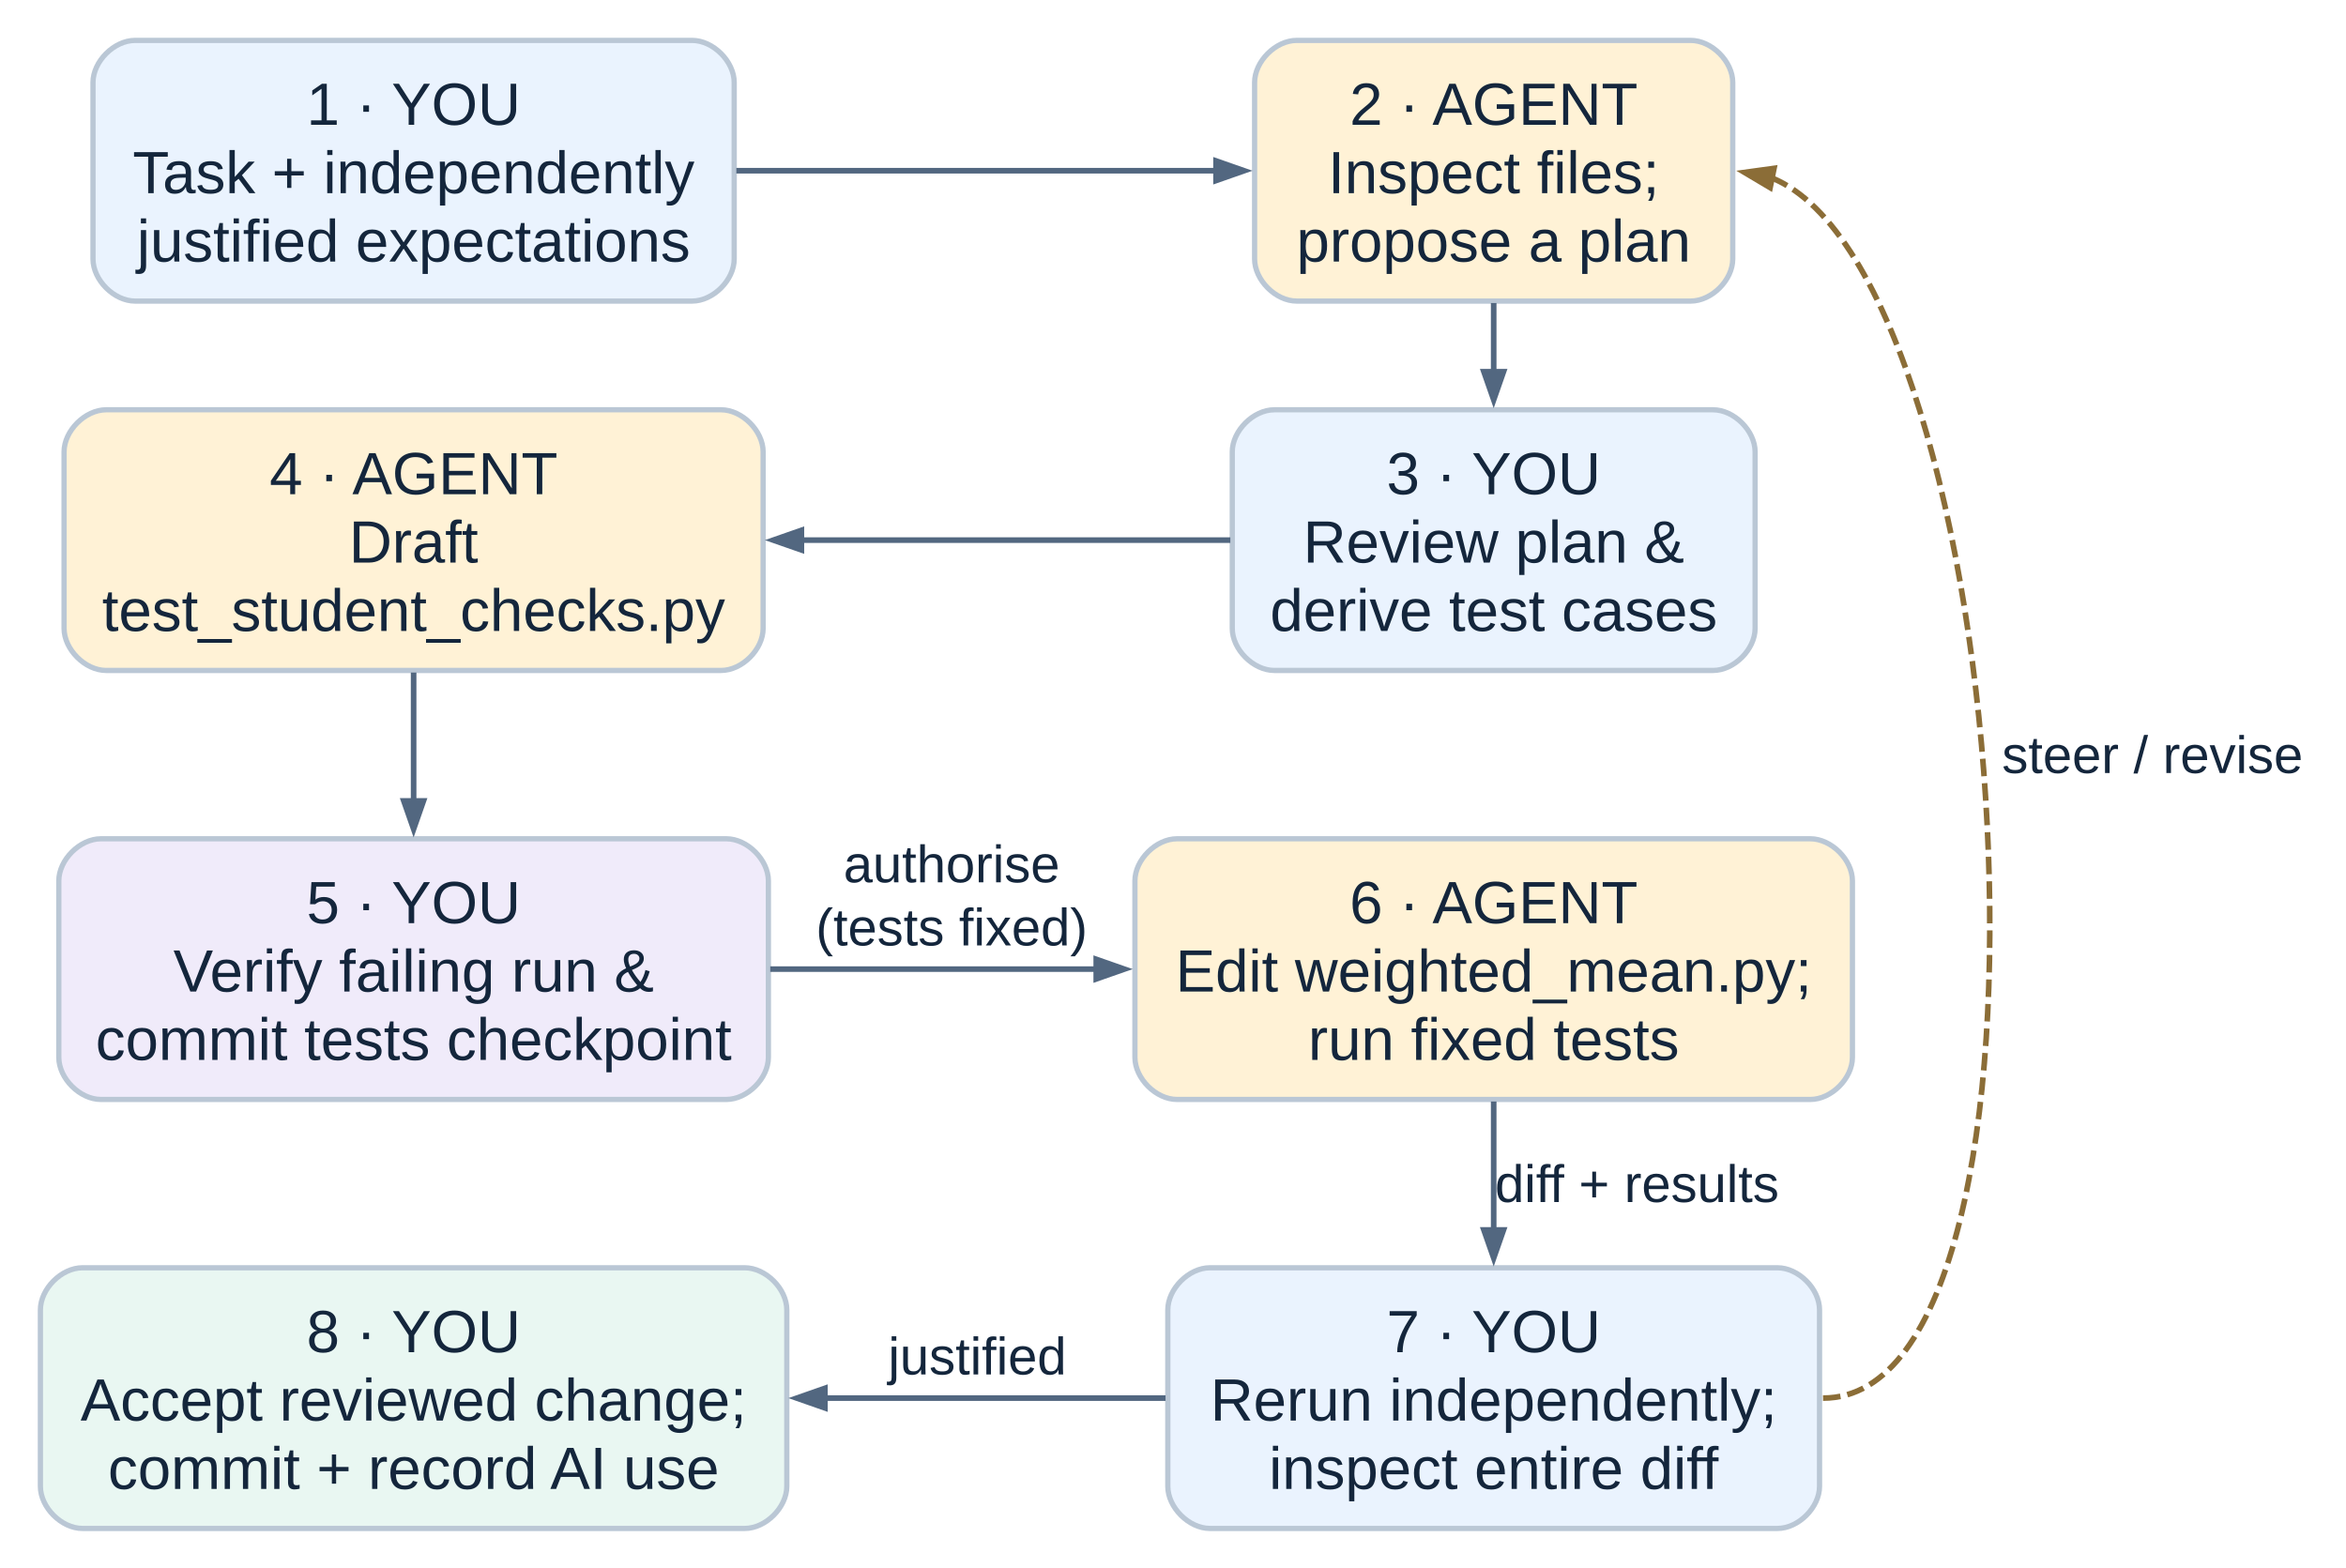
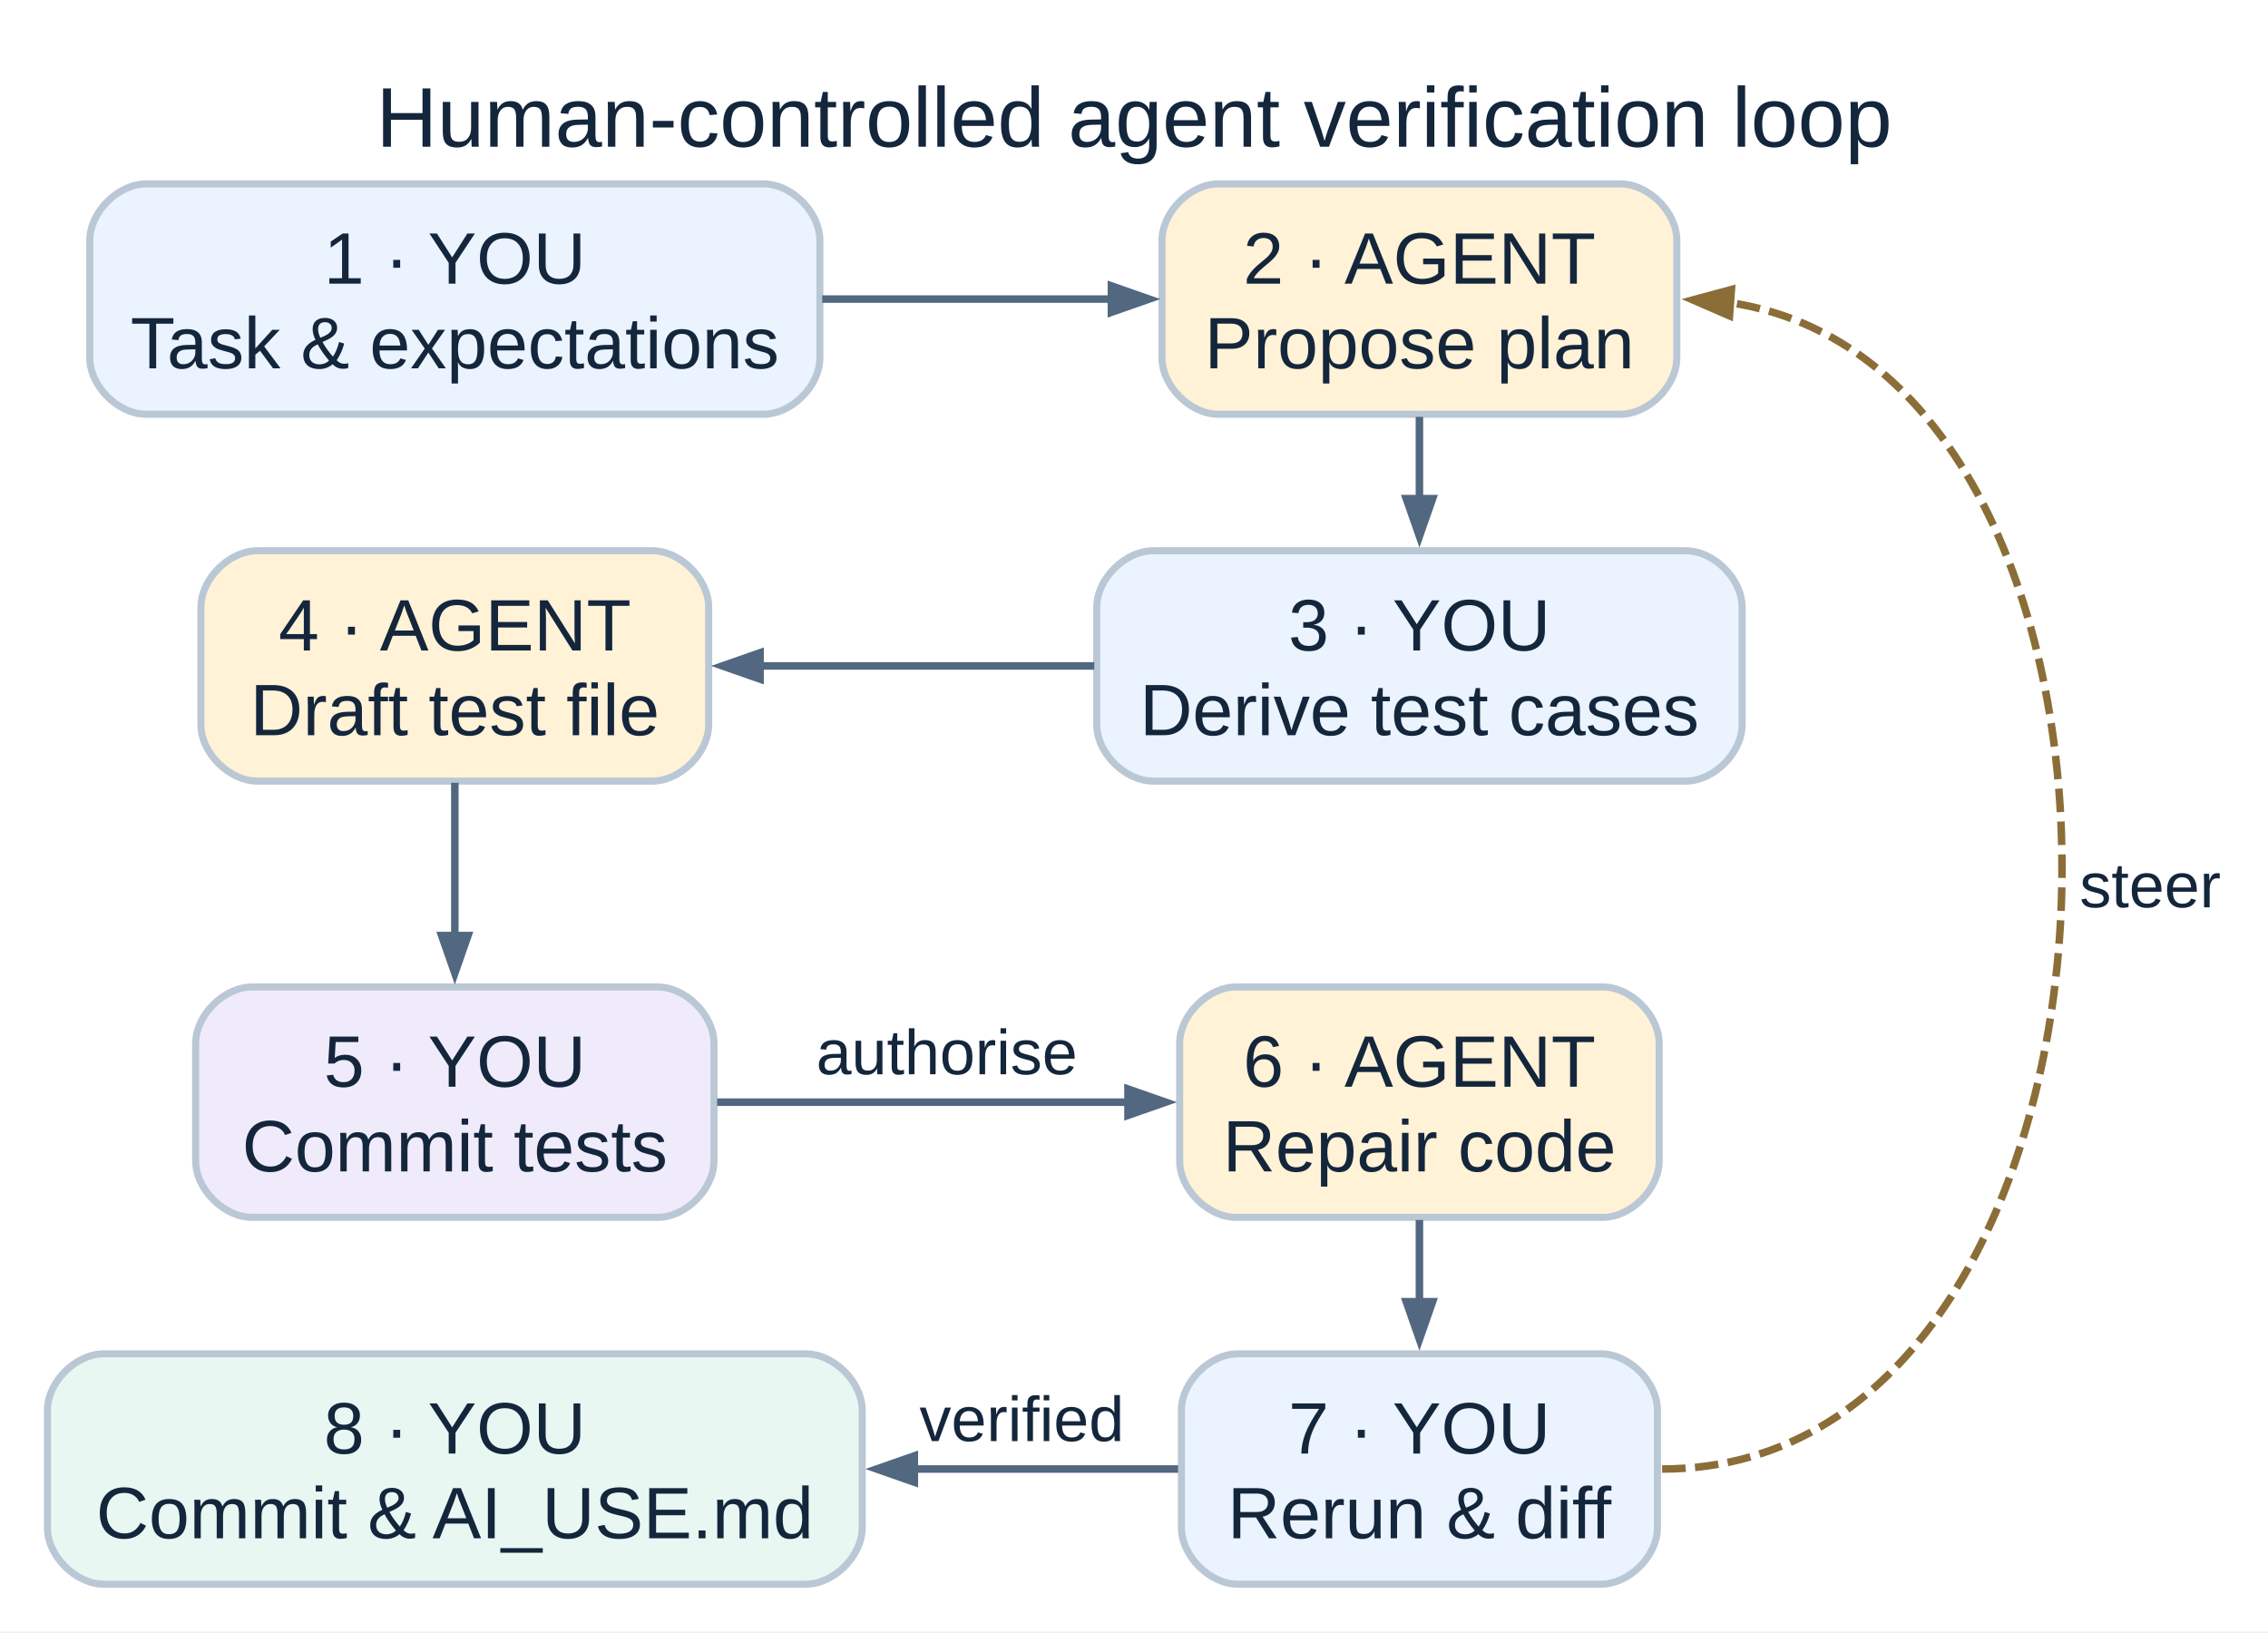
- <svg xmlns="http://www.w3.org/2000/svg" width="669" height="447" viewBox="0.00 0.00 669.00 447.00" role="img" aria-labelledby="agent-review-loop-title agent-review-loop-desc">
-   <g id="graph0" class="graph" transform="scale(1 1) rotate(0) translate(11.52 435.88)">
-     <polygon fill="white" stroke="none" points="-11.52,11.52 -11.52,-435.88 657.48,-435.88 657.48,11.52 -11.52,11.52" />
+ <svg xmlns="http://www.w3.org/2000/svg" width="482" height="347" viewBox="0.00 0.00 482.00 347.00" role="img" aria-labelledby="agent-review-loop-title agent-review-loop-desc">
+   <g id="graph0" class="graph" transform="scale(1 1) rotate(0) translate(10.08 336.67)">
+     <polygon fill="white" stroke="none" points="-10.08,10.08 -10.08,-336.67 471.97,-336.67 471.97,10.08 -10.08,10.08" />
+     <text xml:space="preserve" text-anchor="middle" x="230.94" y="-305.49" font-family="Arial" font-size="18.00" fill="#14263c">Human-controlled agent verification loop</text>
    <g id="node1" class="node">
-       <path fill="#eaf3fe" stroke="#bac7d5" stroke-width="1.5" d="M185.85,-424.36C185.85,-424.36 27,-424.36 27,-424.36 21,-424.36 15,-418.36 15,-412.36 15,-412.36 15,-362.02 15,-362.02 15,-356.02 21,-350.02 27,-350.02 27,-350.02 185.85,-350.02 185.85,-350.02 191.85,-350.02 197.85,-356.02 197.85,-362.02 197.85,-362.02 197.85,-412.36 197.85,-412.36 197.85,-418.36 191.85,-424.36 185.85,-424.36" />
-       <text xml:space="preserve" text-anchor="middle" x="106.43" y="-400.29" font-family="Arial" font-size="17.00" fill="#14263c">1 · YOU</text>
-       <text xml:space="preserve" text-anchor="middle" x="106.43" y="-380.79" font-family="Arial" font-size="17.00" fill="#14263c">Task + independently</text>
-       <text xml:space="preserve" text-anchor="middle" x="106.43" y="-361.29" font-family="Arial" font-size="17.00" fill="#14263c">justified expectations</text>
+       <path fill="#eaf3fe" stroke="#bac7d5" stroke-width="1.5" d="M152.16,-297.59C152.16,-297.59 21,-297.59 21,-297.59 15,-297.59 9,-291.59 9,-285.59 9,-285.59 9,-260.63 9,-260.63 9,-254.63 15,-248.63 21,-248.63 21,-248.63 152.16,-248.63 152.16,-248.63 158.16,-248.63 164.16,-254.63 164.16,-260.63 164.16,-260.63 164.16,-285.59 164.16,-285.59 164.16,-291.59 158.16,-297.59 152.16,-297.59" />
+       <text xml:space="preserve" text-anchor="middle" x="86.58" y="-276.39" font-family="Arial" font-size="15.50" fill="#14263c">1 · YOU</text>
+       <text xml:space="preserve" text-anchor="middle" x="86.58" y="-258.39" font-family="Arial" font-size="15.50" fill="#14263c">Task &amp; expectations</text>
    </g>
    <g id="node2" class="node">
-       <path fill="#fff2d6" stroke="#bac7d5" stroke-width="1.5" d="M470.6,-424.36C470.6,-424.36 358.25,-424.36 358.25,-424.36 352.25,-424.36 346.25,-418.36 346.25,-412.36 346.25,-412.36 346.25,-362.02 346.25,-362.02 346.25,-356.02 352.25,-350.02 358.25,-350.02 358.25,-350.02 470.6,-350.02 470.6,-350.02 476.6,-350.02 482.6,-356.02 482.6,-362.02 482.6,-362.02 482.6,-412.36 482.6,-412.36 482.6,-418.36 476.6,-424.36 470.6,-424.36" />
-       <text xml:space="preserve" text-anchor="middle" x="414.43" y="-400.29" font-family="Arial" font-size="17.00" fill="#14263c">2 · AGENT</text>
-       <text xml:space="preserve" text-anchor="middle" x="414.43" y="-380.79" font-family="Arial" font-size="17.00" fill="#14263c">Inspect files;</text>
-       <text xml:space="preserve" text-anchor="middle" x="414.43" y="-361.29" font-family="Arial" font-size="17.00" fill="#14263c">propose a plan</text>
+       <path fill="#fff2d6" stroke="#bac7d5" stroke-width="1.5" d="M334.28,-297.59C334.28,-297.59 248.87,-297.59 248.87,-297.59 242.87,-297.59 236.87,-291.59 236.87,-285.59 236.87,-285.59 236.87,-260.63 236.87,-260.63 236.87,-254.63 242.87,-248.63 248.87,-248.63 248.87,-248.63 334.28,-248.63 334.28,-248.63 340.28,-248.63 346.28,-254.63 346.28,-260.63 346.28,-260.63 346.28,-285.59 346.28,-285.59 346.28,-291.59 340.28,-297.59 334.28,-297.59" />
+       <text xml:space="preserve" text-anchor="middle" x="291.58" y="-276.39" font-family="Arial" font-size="15.50" fill="#14263c">2 · AGENT</text>
+       <text xml:space="preserve" text-anchor="middle" x="291.58" y="-258.39" font-family="Arial" font-size="15.50" fill="#14263c">Propose plan</text>
    </g>
    <g id="edge7" class="edge">
-       <path fill="none" stroke="#526780" stroke-width="1.6" d="M198.46,-387.19C244.08,-387.19 289.7,-387.19 335.32,-387.19" />
-       <polygon fill="#526780" stroke="#526780" stroke-width="1.6" points="335.25,-389.99 343.25,-387.19 335.25,-384.39 335.25,-389.99" />
+       <path fill="none" stroke="#526780" stroke-width="1.6" d="M164.66,-273.11C185.16,-273.11 205.66,-273.11 226.16,-273.11" />
+       <polygon fill="#526780" stroke="#526780" stroke-width="1.6" points="226.12,-275.91 234.12,-273.11 226.12,-270.31 226.12,-275.91" />
    </g>
    <g id="node4" class="node">
-       <path fill="#fff2d6" stroke="#bac7d5" stroke-width="1.5" d="M194.1,-319.02C194.1,-319.02 18.75,-319.02 18.75,-319.02 12.75,-319.02 6.75,-313.02 6.75,-307.02 6.75,-307.02 6.75,-256.68 6.75,-256.68 6.75,-250.68 12.75,-244.68 18.75,-244.68 18.75,-244.68 194.1,-244.68 194.1,-244.68 200.1,-244.68 206.1,-250.68 206.1,-256.68 206.1,-256.68 206.1,-307.02 206.1,-307.02 206.1,-313.02 200.1,-319.02 194.1,-319.02" />
-       <text xml:space="preserve" text-anchor="middle" x="106.43" y="-294.95" font-family="Arial" font-size="17.00" fill="#14263c">4 · AGENT</text>
-       <text xml:space="preserve" text-anchor="middle" x="106.43" y="-275.45" font-family="Arial" font-size="17.00" fill="#14263c">Draft</text>
-       <text xml:space="preserve" text-anchor="middle" x="106.43" y="-255.95" font-family="Arial" font-size="17.00" fill="#14263c">test_student_checks.py</text>
+       <path fill="#fff2d6" stroke="#bac7d5" stroke-width="1.5" d="M128.53,-219.63C128.53,-219.63 44.62,-219.63 44.62,-219.63 38.62,-219.63 32.62,-213.63 32.62,-207.63 32.62,-207.63 32.62,-182.67 32.62,-182.67 32.62,-176.67 38.62,-170.67 44.62,-170.67 44.62,-170.67 128.53,-170.67 128.53,-170.67 134.53,-170.67 140.53,-176.67 140.53,-182.67 140.53,-182.67 140.53,-207.63 140.53,-207.63 140.53,-213.63 134.53,-219.63 128.53,-219.63" />
+       <text xml:space="preserve" text-anchor="middle" x="86.58" y="-198.43" font-family="Arial" font-size="15.50" fill="#14263c">4 · AGENT</text>
+       <text xml:space="preserve" text-anchor="middle" x="86.58" y="-180.43" font-family="Arial" font-size="15.50" fill="#14263c">Draft test file</text>
    </g>
    <g id="node3" class="node">
-       <path fill="#eaf3fe" stroke="#bac7d5" stroke-width="1.5" d="M476.98,-319.02C476.98,-319.02 351.88,-319.02 351.88,-319.02 345.88,-319.02 339.88,-313.02 339.88,-307.02 339.88,-307.02 339.88,-256.68 339.88,-256.68 339.88,-250.68 345.88,-244.68 351.88,-244.68 351.88,-244.68 476.98,-244.68 476.98,-244.68 482.98,-244.68 488.98,-250.68 488.98,-256.68 488.98,-256.68 488.98,-307.02 488.98,-307.02 488.98,-313.02 482.98,-319.02 476.98,-319.02" />
-       <text xml:space="preserve" text-anchor="middle" x="414.43" y="-294.95" font-family="Arial" font-size="17.00" fill="#14263c">3 · YOU</text>
-       <text xml:space="preserve" text-anchor="middle" x="414.43" y="-275.45" font-family="Arial" font-size="17.00" fill="#14263c">Review plan &amp;</text>
-       <text xml:space="preserve" text-anchor="middle" x="414.43" y="-255.95" font-family="Arial" font-size="17.00" fill="#14263c">derive test cases</text>
+       <path fill="#eaf3fe" stroke="#bac7d5" stroke-width="1.5" d="M348.16,-219.63C348.16,-219.63 235,-219.63 235,-219.63 229,-219.63 223,-213.63 223,-207.63 223,-207.63 223,-182.67 223,-182.67 223,-176.67 229,-170.67 235,-170.67 235,-170.67 348.16,-170.67 348.16,-170.67 354.16,-170.67 360.16,-176.67 360.16,-182.67 360.16,-182.67 360.16,-207.63 360.16,-207.63 360.16,-213.63 354.16,-219.63 348.16,-219.63" />
+       <text xml:space="preserve" text-anchor="middle" x="291.58" y="-198.43" font-family="Arial" font-size="15.50" fill="#14263c">3 · YOU</text>
+       <text xml:space="preserve" text-anchor="middle" x="291.58" y="-180.43" font-family="Arial" font-size="15.50" fill="#14263c">Derive test cases</text>
    </g>
    <g id="edge4" class="edge">
-       <path fill="none" stroke="#526780" stroke-width="1.6" d="M414.43,-349.47C414.43,-343.07 414.43,-336.34 414.43,-329.71" />
-       <polygon fill="#526780" stroke="#526780" stroke-width="1.6" points="417.23,-329.88 414.43,-321.88 411.63,-329.88 417.23,-329.88" />
+       <path fill="none" stroke="#526780" stroke-width="1.6" d="M291.58,-248.08C291.58,-242.53 291.58,-236.53 291.58,-230.64" />
+       <polygon fill="#526780" stroke="#526780" stroke-width="1.6" points="294.38,-230.71 291.58,-222.71 288.78,-230.71 294.38,-230.71" />
    </g>
    <g id="edge8" class="edge">
-       <path fill="none" stroke="#526780" stroke-width="1.6" d="M339.33,-281.85C298.54,-281.85 257.75,-281.85 216.96,-281.85" />
-       <polygon fill="#526780" stroke="#526780" stroke-width="1.6" points="217.01,-279.05 209.01,-281.85 217.01,-284.65 217.01,-279.05" />
+       <path fill="none" stroke="#526780" stroke-width="1.6" d="M222.48,-195.15C198.73,-195.15 174.97,-195.15 151.21,-195.15" />
+       <polygon fill="#526780" stroke="#526780" stroke-width="1.6" points="151.45,-192.35 143.45,-195.15 151.45,-197.95 151.45,-192.35" />
    </g>
    <g id="node6" class="node">
-       <path fill="#fff2d6" stroke="#bac7d5" stroke-width="1.5" d="M504.73,-196.68C504.73,-196.68 324.12,-196.68 324.12,-196.68 318.12,-196.68 312.12,-190.68 312.12,-184.68 312.12,-184.68 312.12,-134.34 312.12,-134.34 312.12,-128.34 318.12,-122.34 324.12,-122.34 324.12,-122.34 504.73,-122.34 504.73,-122.34 510.73,-122.34 516.73,-128.34 516.73,-134.34 516.73,-134.34 516.73,-184.68 516.73,-184.68 516.73,-190.68 510.73,-196.68 504.73,-196.68" />
-       <text xml:space="preserve" text-anchor="middle" x="414.43" y="-172.61" font-family="Arial" font-size="17.00" fill="#14263c">6 · AGENT</text>
-       <text xml:space="preserve" text-anchor="middle" x="414.43" y="-153.11" font-family="Arial" font-size="17.00" fill="#14263c">Edit weighted_mean.py;</text>
-       <text xml:space="preserve" text-anchor="middle" x="414.43" y="-133.61" font-family="Arial" font-size="17.00" fill="#14263c">run fixed tests</text>
+       <path fill="#fff2d6" stroke="#bac7d5" stroke-width="1.5" d="M330.53,-126.92C330.53,-126.92 252.62,-126.92 252.62,-126.92 246.62,-126.92 240.62,-120.92 240.62,-114.92 240.62,-114.92 240.62,-89.96 240.62,-89.96 240.62,-83.96 246.62,-77.96 252.62,-77.96 252.62,-77.96 330.53,-77.96 330.53,-77.96 336.53,-77.96 342.53,-83.96 342.53,-89.96 342.53,-89.96 342.53,-114.92 342.53,-114.92 342.53,-120.92 336.53,-126.92 330.53,-126.92" />
+       <text xml:space="preserve" text-anchor="middle" x="291.58" y="-105.72" font-family="Arial" font-size="15.50" fill="#14263c">6 · AGENT</text>
+       <text xml:space="preserve" text-anchor="middle" x="291.58" y="-87.72" font-family="Arial" font-size="15.50" fill="#14263c">Repair code</text>
    </g>
    <g id="node5" class="node">
-       <path fill="#f0ebfa" stroke="#bac7d5" stroke-width="1.5" d="M195.6,-196.68C195.6,-196.68 17.25,-196.68 17.25,-196.68 11.25,-196.68 5.25,-190.68 5.25,-184.68 5.25,-184.68 5.25,-134.34 5.25,-134.34 5.25,-128.34 11.25,-122.34 17.25,-122.34 17.25,-122.34 195.6,-122.34 195.6,-122.34 201.6,-122.34 207.6,-128.34 207.6,-134.34 207.6,-134.34 207.6,-184.68 207.6,-184.68 207.6,-190.68 201.6,-196.68 195.6,-196.68" />
-       <text xml:space="preserve" text-anchor="middle" x="106.43" y="-172.61" font-family="Arial" font-size="17.00" fill="#14263c">5 · YOU</text>
-       <text xml:space="preserve" text-anchor="middle" x="106.43" y="-153.11" font-family="Arial" font-size="17.00" fill="#14263c">Verify failing run &amp;</text>
-       <text xml:space="preserve" text-anchor="middle" x="106.43" y="-133.61" font-family="Arial" font-size="17.00" fill="#14263c">commit tests checkpoint</text>
+       <path fill="#f0ebfa" stroke="#bac7d5" stroke-width="1.5" d="M129.66,-126.92C129.66,-126.92 43.5,-126.92 43.5,-126.92 37.5,-126.92 31.5,-120.92 31.5,-114.92 31.5,-114.92 31.5,-89.96 31.5,-89.96 31.5,-83.96 37.5,-77.96 43.5,-77.96 43.5,-77.96 129.66,-77.96 129.66,-77.96 135.66,-77.96 141.66,-83.96 141.66,-89.96 141.66,-89.96 141.66,-114.92 141.66,-114.92 141.66,-120.92 135.66,-126.92 129.66,-126.92" />
+       <text xml:space="preserve" text-anchor="middle" x="86.58" y="-105.72" font-family="Arial" font-size="15.50" fill="#14263c">5 · YOU</text>
+       <text xml:space="preserve" text-anchor="middle" x="86.58" y="-87.72" font-family="Arial" font-size="15.50" fill="#14263c">Commit tests</text>
    </g>
    <g id="edge2" class="edge">
-       <path fill="none" stroke="#526780" stroke-width="1.6" d="M106.43,-244.09C106.43,-232.43 106.43,-219.37 106.43,-207.11" />
-       <polygon fill="#526780" stroke="#526780" stroke-width="1.6" points="109.23,-207.47 106.43,-199.47 103.63,-207.47 109.23,-207.47" />
+       <path fill="none" stroke="#526780" stroke-width="1.6" d="M86.58,-170.32C86.58,-160.29 86.58,-148.44 86.58,-137.52" />
+       <polygon fill="#526780" stroke="#526780" stroke-width="1.6" points="89.38,-137.85 86.58,-129.85 83.78,-137.85 89.38,-137.85" />
    </g>
    <g id="edge9" class="edge">
-       <path fill="none" stroke="#526780" stroke-width="1.6" d="M208.13,-159.51C237.96,-159.51 270.76,-159.51 301.26,-159.51" />
-       <polygon fill="#526780" stroke="#526780" stroke-width="1.6" points="301.09,-162.31 309.09,-159.51 301.09,-156.71 301.09,-162.31" />
-       <text xml:space="preserve" text-anchor="middle" x="259.86" y="-184.26" font-family="Arial" font-size="15.00" fill="#14263c">authorise</text>
-       <text xml:space="preserve" text-anchor="middle" x="259.86" y="-166.26" font-family="Arial" font-size="15.00" fill="#14263c">(tests fixed)</text>
+       <path fill="none" stroke="#526780" stroke-width="1.6" d="M142.33,-102.44C169.35,-102.44 201.88,-102.44 229.67,-102.44" />
+       <polygon fill="#526780" stroke="#526780" stroke-width="1.6" points="229.64,-105.24 237.64,-102.44 229.64,-99.64 229.64,-105.24" />
+       <text xml:space="preserve" text-anchor="middle" x="191.14" y="-108.37" font-family="Arial" font-size="13.50" fill="#14263c">authorise</text>
    </g>
    <g id="node8" class="node">
-       <path fill="#e9f7f2" stroke="#bac7d5" stroke-width="1.5" d="M200.85,-74.34C200.85,-74.34 12,-74.34 12,-74.34 6,-74.34 0,-68.34 0,-62.34 0,-62.34 0,-12 0,-12 0,-6 6,0 12,0 12,0 200.85,0 200.85,0 206.85,0 212.85,-6 212.85,-12 212.85,-12 212.85,-62.34 212.85,-62.34 212.85,-68.34 206.85,-74.34 200.85,-74.34" />
-       <text xml:space="preserve" text-anchor="middle" x="106.43" y="-50.27" font-family="Arial" font-size="17.00" fill="#14263c">8 · YOU</text>
-       <text xml:space="preserve" text-anchor="middle" x="106.43" y="-30.77" font-family="Arial" font-size="17.00" fill="#14263c">Accept reviewed change;</text>
-       <text xml:space="preserve" text-anchor="middle" x="106.43" y="-11.27" font-family="Arial" font-size="17.00" fill="#14263c">commit + record AI use</text>
+       <path fill="#e9f7f2" stroke="#bac7d5" stroke-width="1.5" d="M161.16,-48.96C161.16,-48.96 12,-48.96 12,-48.96 6,-48.96 0,-42.96 0,-36.96 0,-36.96 0,-12 0,-12 0,-6 6,0 12,0 12,0 161.16,0 161.16,0 167.16,0 173.16,-6 173.16,-12 173.16,-12 173.16,-36.96 173.16,-36.96 173.16,-42.96 167.16,-48.96 161.16,-48.96" />
+       <text xml:space="preserve" text-anchor="middle" x="86.58" y="-27.76" font-family="Arial" font-size="15.50" fill="#14263c">8 · YOU</text>
+       <text xml:space="preserve" text-anchor="middle" x="86.58" y="-9.76" font-family="Arial" font-size="15.50" fill="#14263c">Commit &amp; AI_USE.md</text>
    </g>
    <g id="node7" class="node">
-       <path fill="#eaf3fe" stroke="#bac7d5" stroke-width="1.5" d="M495.35,-74.34C495.35,-74.34 333.5,-74.34 333.5,-74.34 327.5,-74.34 321.5,-68.34 321.5,-62.34 321.5,-62.34 321.5,-12 321.5,-12 321.5,-6 327.5,0 333.5,0 333.5,0 495.35,0 495.35,0 501.35,0 507.35,-6 507.35,-12 507.35,-12 507.35,-62.34 507.35,-62.34 507.35,-68.34 501.35,-74.34 495.35,-74.34" />
-       <text xml:space="preserve" text-anchor="middle" x="414.43" y="-50.27" font-family="Arial" font-size="17.00" fill="#14263c">7 · YOU</text>
-       <text xml:space="preserve" text-anchor="middle" x="414.43" y="-30.77" font-family="Arial" font-size="17.00" fill="#14263c">Rerun independently;</text>
-       <text xml:space="preserve" text-anchor="middle" x="414.43" y="-11.27" font-family="Arial" font-size="17.00" fill="#14263c">inspect entire diff</text>
+       <path fill="#eaf3fe" stroke="#bac7d5" stroke-width="1.5" d="M330.16,-48.96C330.16,-48.96 253,-48.96 253,-48.96 247,-48.96 241,-42.96 241,-36.96 241,-36.96 241,-12 241,-12 241,-6 247,0 253,0 253,0 330.16,0 330.16,0 336.16,0 342.16,-6 342.16,-12 342.16,-12 342.16,-36.96 342.16,-36.96 342.16,-42.96 336.16,-48.96 330.16,-48.96" />
+       <text xml:space="preserve" text-anchor="middle" x="291.58" y="-27.76" font-family="Arial" font-size="15.50" fill="#14263c">7 · YOU</text>
+       <text xml:space="preserve" text-anchor="middle" x="291.58" y="-9.76" font-family="Arial" font-size="15.50" fill="#14263c">Rerun &amp; diff</text>
    </g>
    <g id="edge6" class="edge">
-       <path fill="none" stroke="#526780" stroke-width="1.6" d="M414.43,-121.75C414.43,-110.09 414.43,-97.03 414.43,-84.77" />
-       <polygon fill="#526780" stroke="#526780" stroke-width="1.6" points="417.23,-85.13 414.43,-77.13 411.63,-85.13 417.23,-85.13" />
-       <text xml:space="preserve" text-anchor="middle" x="455.3" y="-93.09" font-family="Arial" font-size="15.00" fill="#14263c">diff + results</text>
+       <path fill="none" stroke="#526780" stroke-width="1.6" d="M291.58,-77.41C291.58,-71.86 291.58,-65.86 291.58,-59.97" />
+       <polygon fill="#526780" stroke="#526780" stroke-width="1.6" points="294.38,-60.04 291.58,-52.04 288.78,-60.04 294.38,-60.04" />
    </g>
    <g id="edge11" class="edge">
-       <path fill="none" stroke="#8b6d37" stroke-width="1.6" stroke-dasharray="5,2" d="M508.35,-37.17C582.82,-37.17 563.59,-356.45 493.78,-385.13" />
-       <polygon fill="#8b6d37" stroke="#8b6d37" stroke-width="1.6" points="493.26,-382.38 485.97,-386.71 494.37,-387.87 493.26,-382.38" />
-       <text xml:space="preserve" text-anchor="middle" x="600.21" y="-215.43" font-family="Arial" font-size="15.00" fill="#14263c"> steer / revise</text>
+       <path fill="none" stroke="#8b6d37" stroke-width="1.6" stroke-dasharray="5,2" d="M343.16,-24.48C450.12,-24.48 457.43,-257.34 357.61,-272.35" />
+       <polygon fill="#8b6d37" stroke="#8b6d37" stroke-width="1.6" points="357.47,-269.55 349.7,-272.93 357.88,-275.14 357.47,-269.55" />
+       <text xml:space="preserve" text-anchor="middle" x="445.01" y="-143.85" font-family="Arial" font-size="13.50" fill="#14263c"> steer</text>
    </g>
    <g id="edge10" class="edge">
-       <path fill="none" stroke="#526780" stroke-width="1.6" d="M320.85,-37.17C290.22,-37.17 255.79,-37.17 223.64,-37.17" />
-       <polygon fill="#526780" stroke="#526780" stroke-width="1.6" points="223.71,-34.37 215.71,-37.17 223.71,-39.97 223.71,-34.37" />
-       <text xml:space="preserve" text-anchor="middle" x="267.18" y="-43.92" font-family="Arial" font-size="15.00" fill="#14263c">justified</text>
+       <path fill="none" stroke="#526780" stroke-width="1.6" d="M240.3,-24.48C223.24,-24.48 203.62,-24.48 184.23,-24.48" />
+       <polygon fill="#526780" stroke="#526780" stroke-width="1.6" points="184.24,-21.68 176.24,-24.48 184.24,-27.28 184.24,-21.68" />
+       <text xml:space="preserve" text-anchor="middle" x="207.08" y="-30.41" font-family="Arial" font-size="13.50" fill="#14263c">verified</text>
    </g>
  </g>
</svg>
